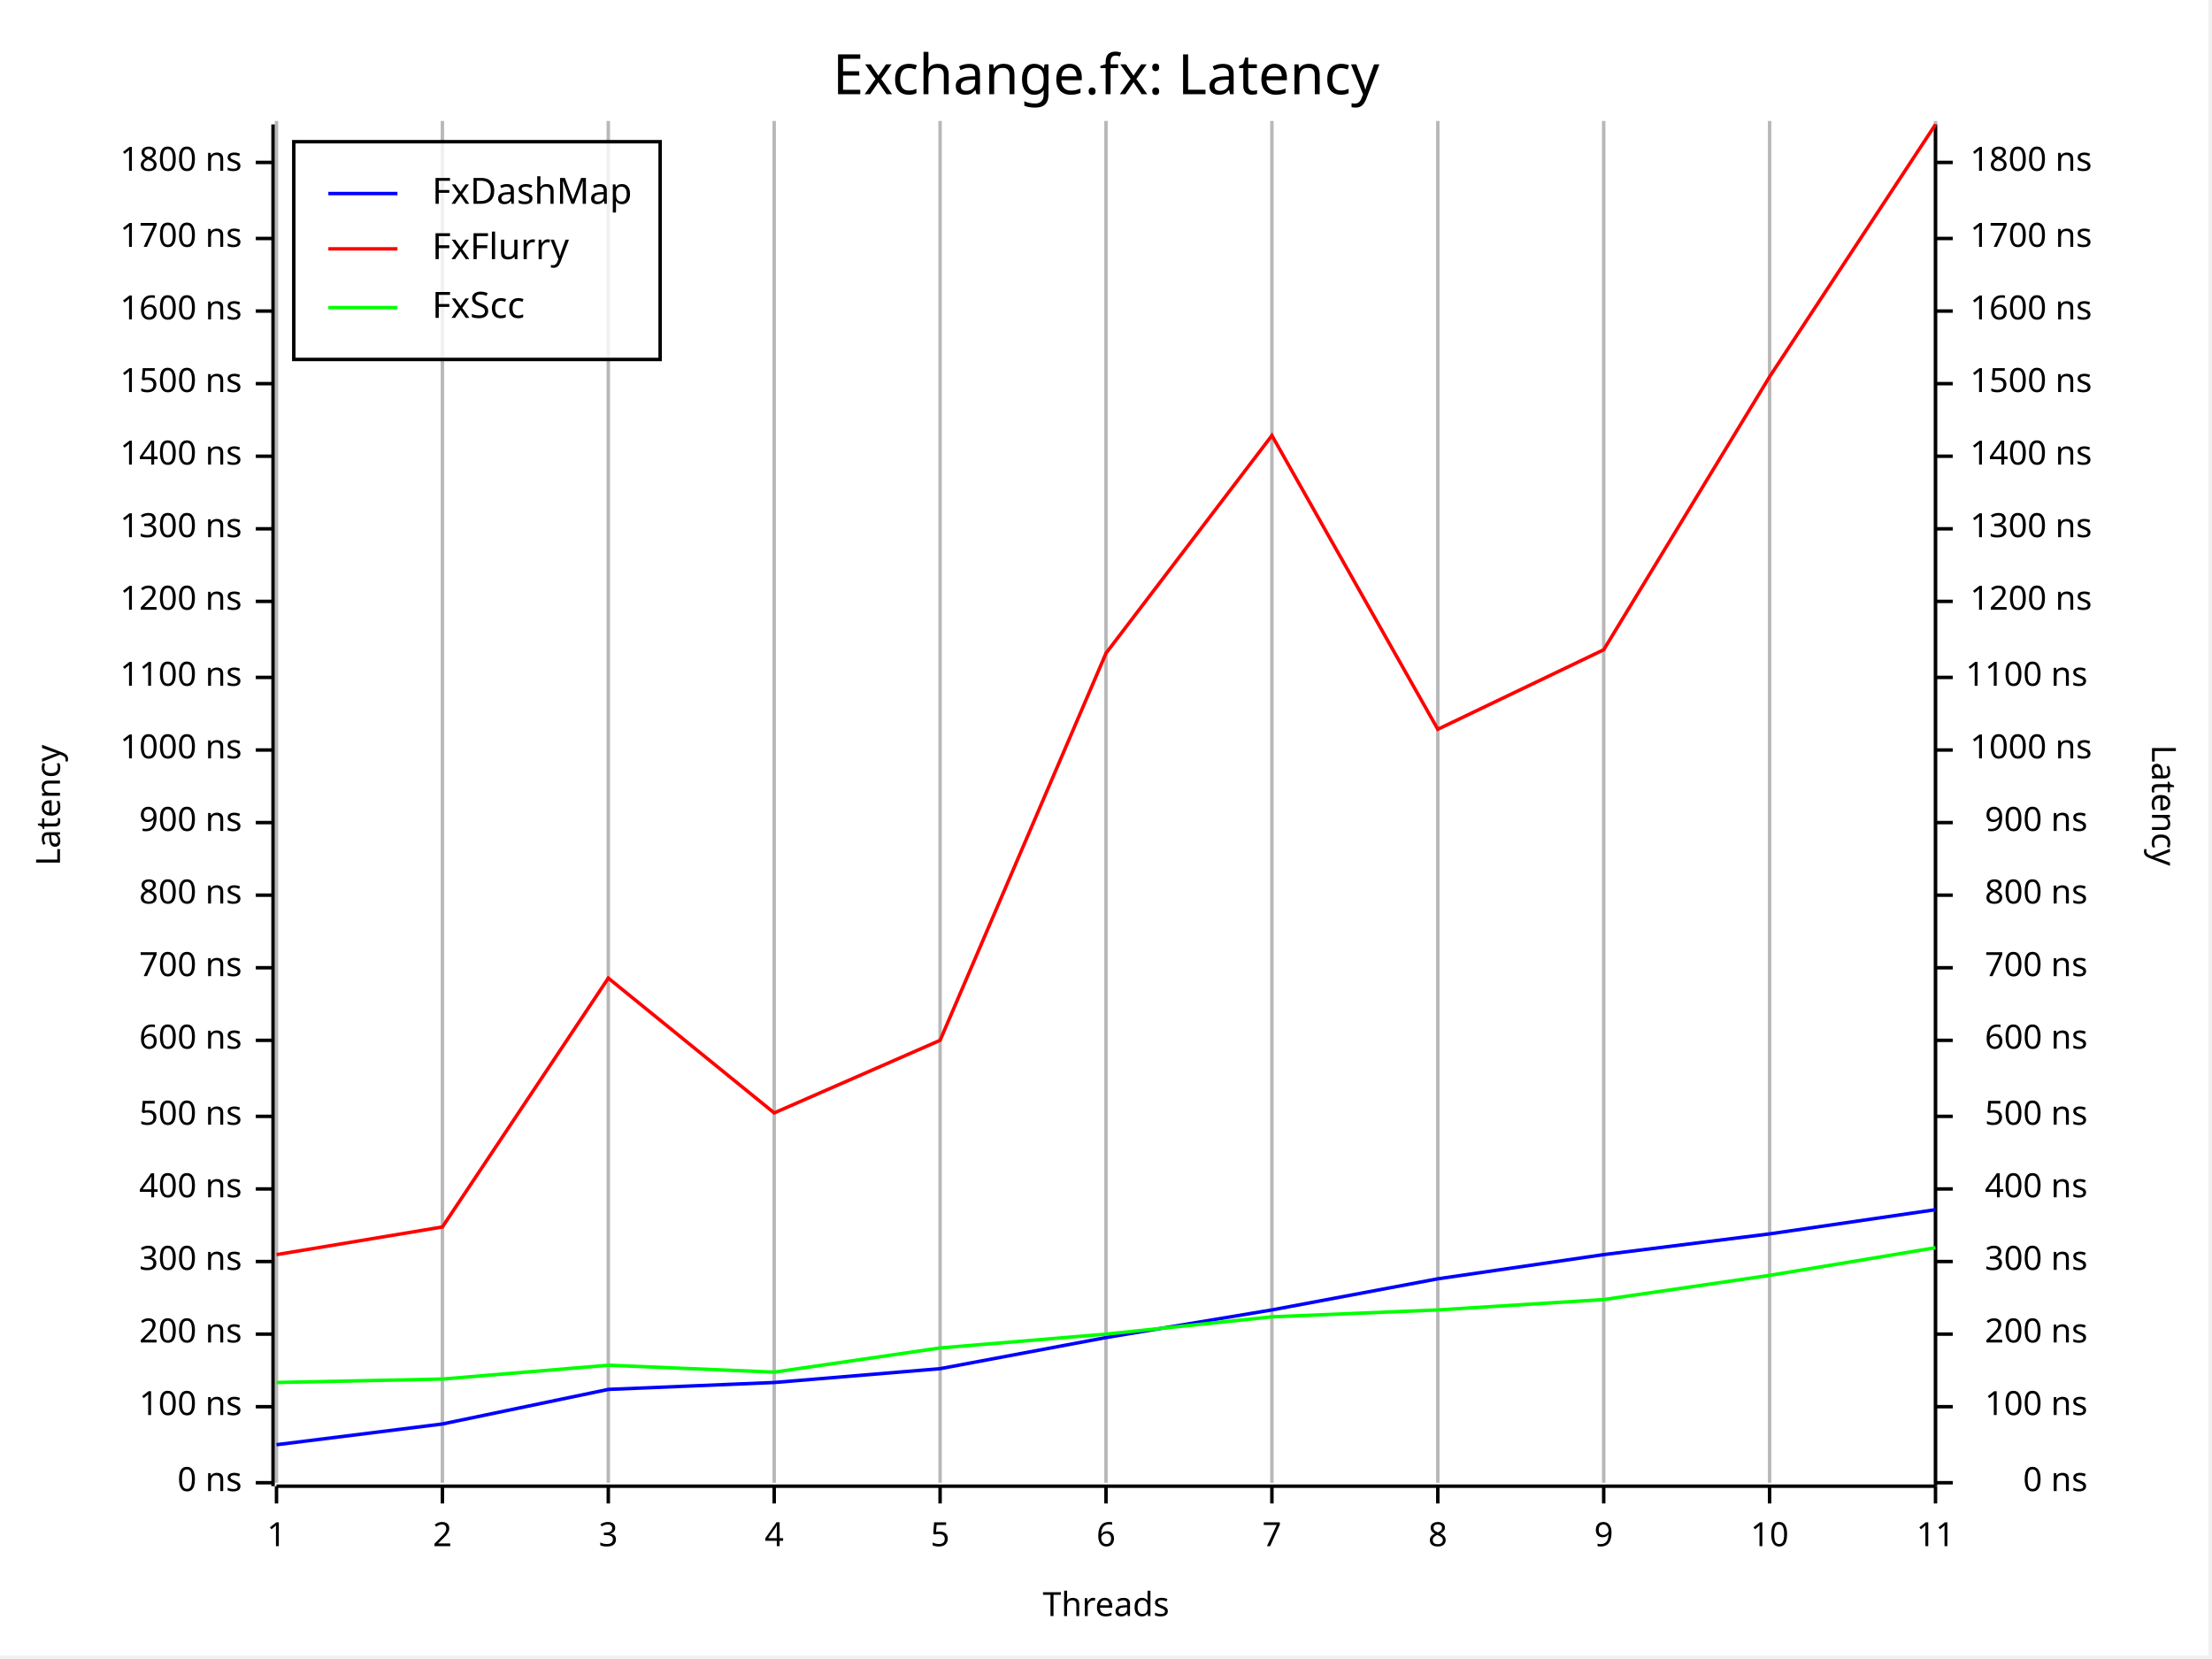
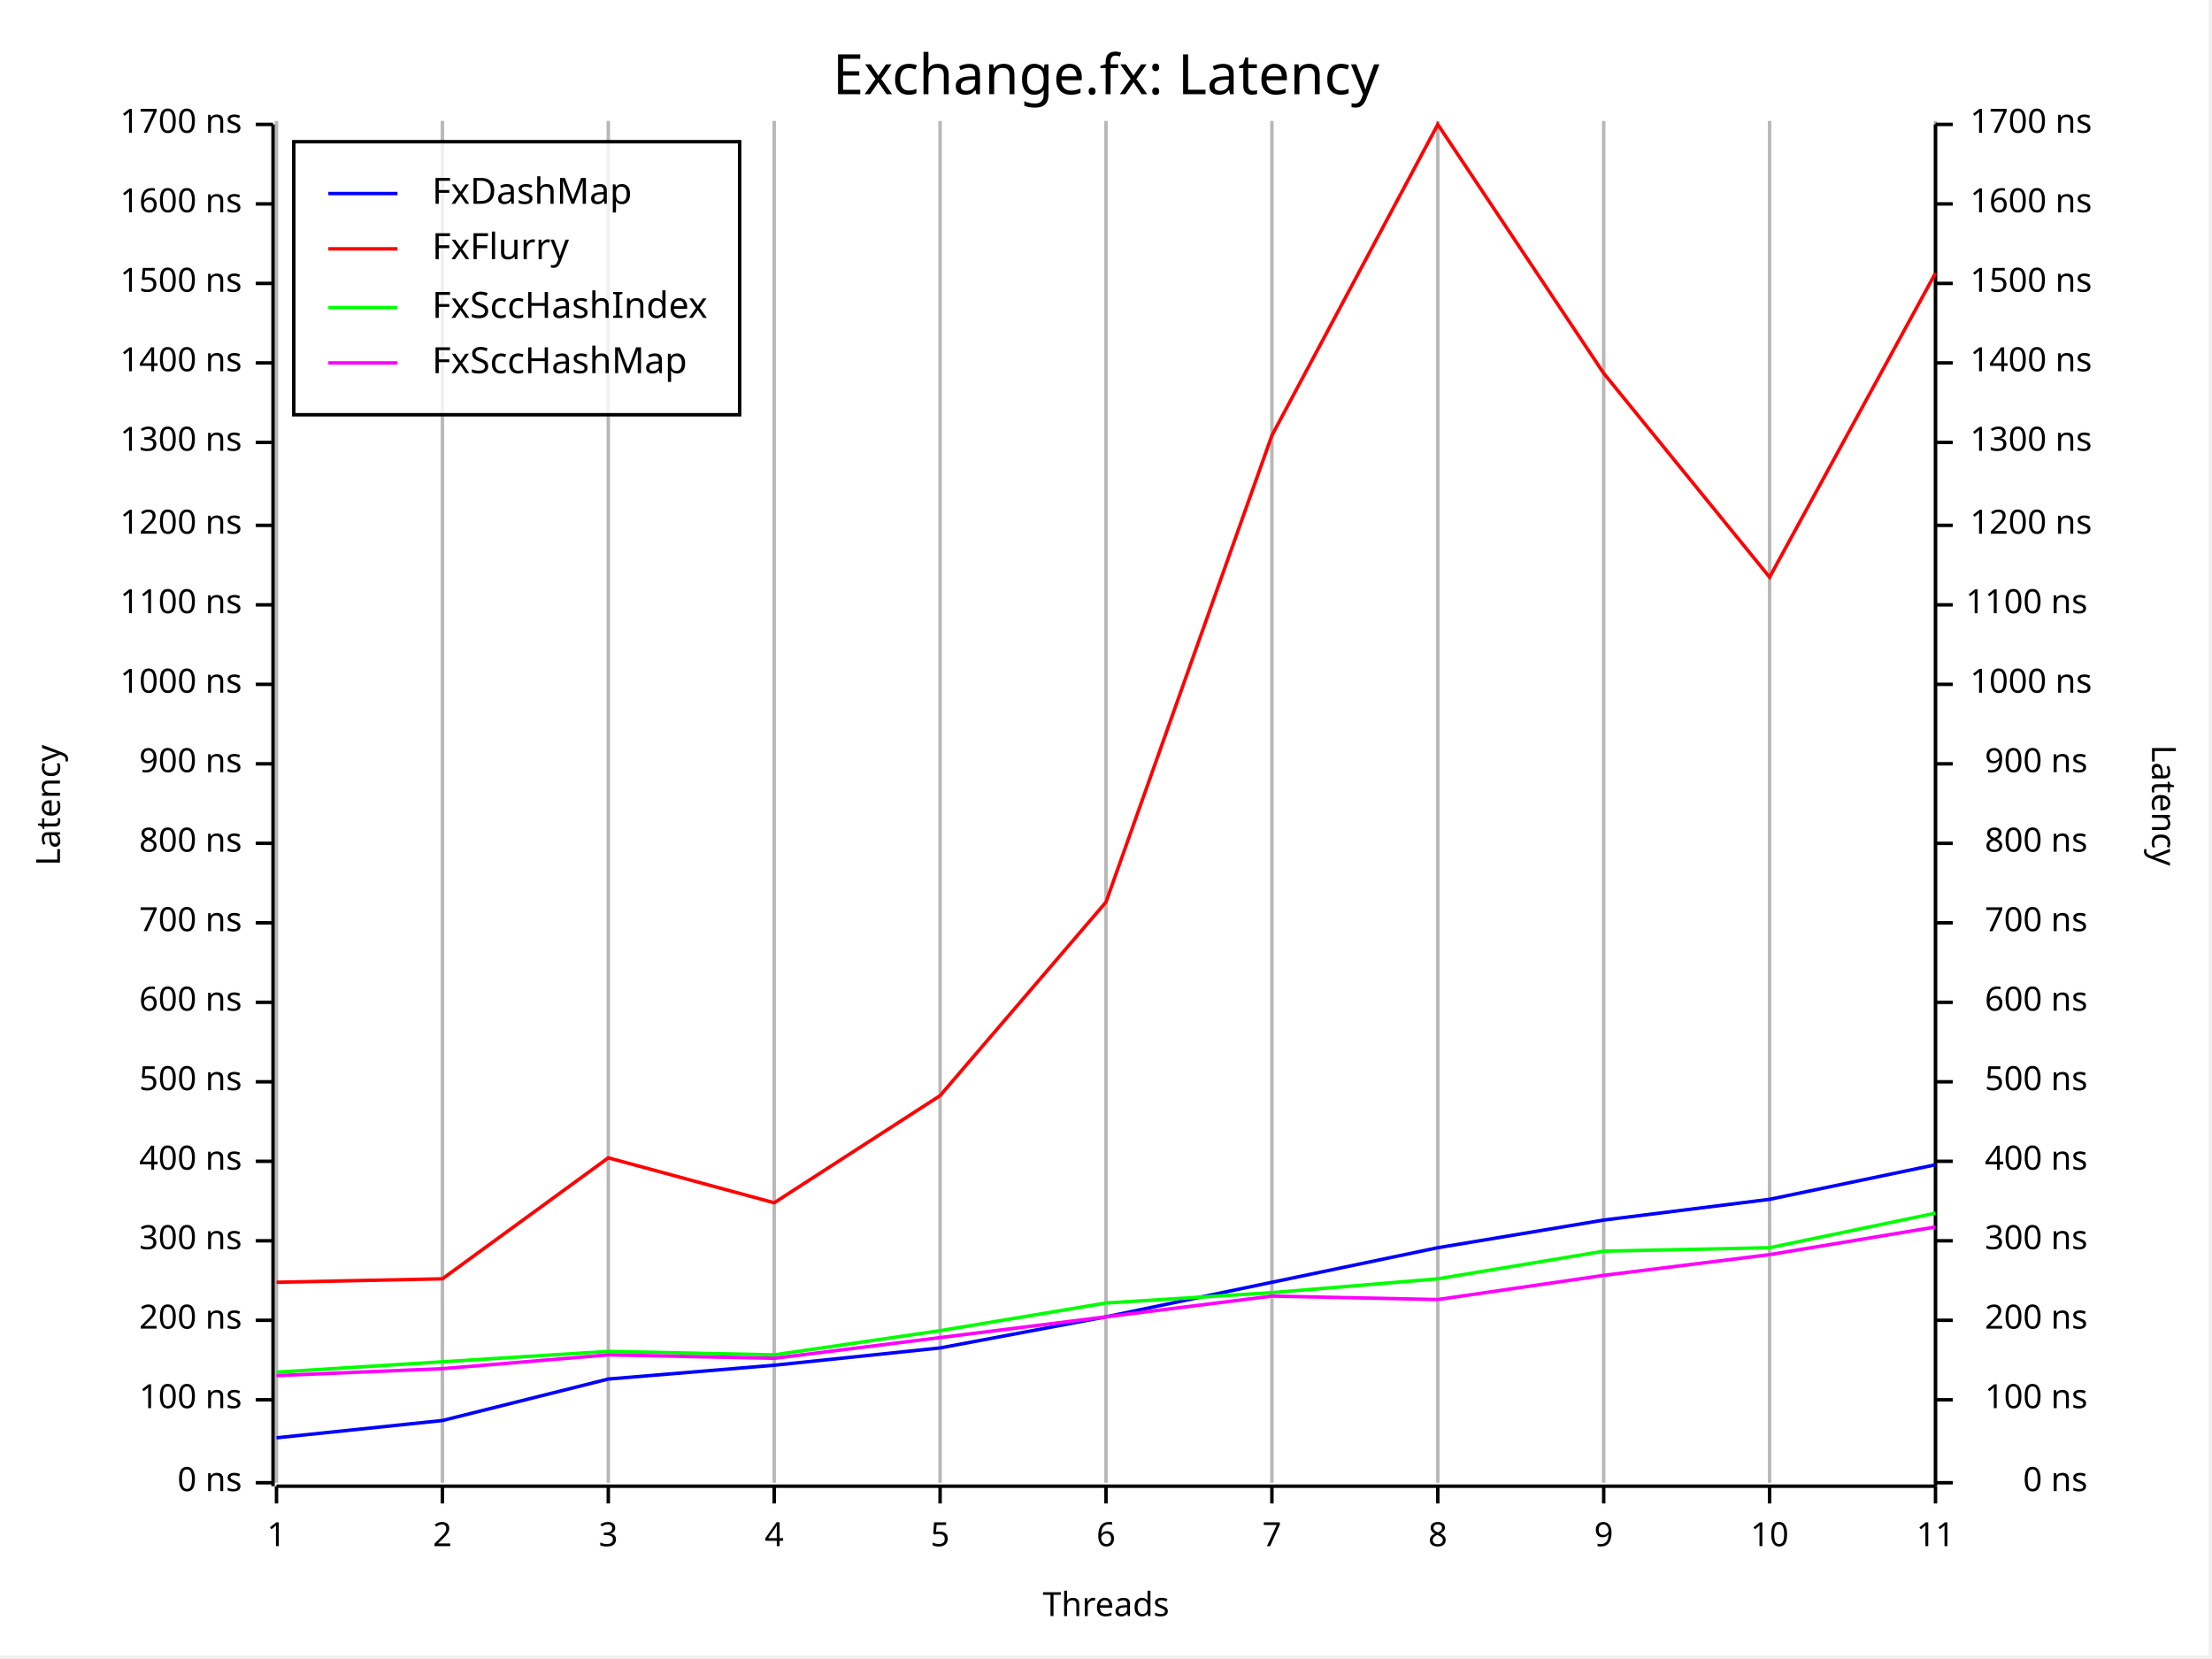
<svg xmlns="http://www.w3.org/2000/svg" width="640" height="480" viewBox="0 0 640 480">
  <rect x="0" y="0" width="639" height="479" opacity="1" fill="#FFFFFF" stroke="none" />
  <text x="320" y="15" dy="0.76em" text-anchor="middle" font-family="Fira Code" font-size="16.129" opacity="1" fill="#000000">
Exchange.fx: Latency
</text>
  <line opacity="0.1" stroke="#000000" stroke-width="1" x1="80" y1="429" x2="80" y2="35" />
  <line opacity="0.1" stroke="#000000" stroke-width="1" x1="128" y1="429" x2="128" y2="35" />
  <line opacity="0.1" stroke="#000000" stroke-width="1" x1="176" y1="429" x2="176" y2="35" />
  <line opacity="0.1" stroke="#000000" stroke-width="1" x1="224" y1="429" x2="224" y2="35" />
  <line opacity="0.1" stroke="#000000" stroke-width="1" x1="272" y1="429" x2="272" y2="35" />
  <line opacity="0.1" stroke="#000000" stroke-width="1" x1="320" y1="429" x2="320" y2="35" />
  <line opacity="0.1" stroke="#000000" stroke-width="1" x1="368" y1="429" x2="368" y2="35" />
  <line opacity="0.1" stroke="#000000" stroke-width="1" x1="416" y1="429" x2="416" y2="35" />
  <line opacity="0.1" stroke="#000000" stroke-width="1" x1="464" y1="429" x2="464" y2="35" />
  <line opacity="0.1" stroke="#000000" stroke-width="1" x1="512" y1="429" x2="512" y2="35" />
  <line opacity="0.1" stroke="#000000" stroke-width="1" x1="560" y1="429" x2="560" y2="35" />
  <text x="10" y="233" dy="0.76em" text-anchor="middle" font-family="sans-serif" font-size="9.677" opacity="1" fill="#000000" transform="rotate(270, 10, 233)">
Latency
</text>
  <text x="320" y="470" dy="-0.5ex" text-anchor="middle" font-family="sans-serif" font-size="9.677" opacity="1" fill="#000000">
Threads
</text>
  <text x="630" y="233" dy="0.76em" text-anchor="middle" font-family="sans-serif" font-size="9.677" opacity="1" fill="#000000" transform="rotate(90, 630, 233)">
Latency
</text>
  <line opacity="0.2" stroke="#000000" stroke-width="1" x1="80" y1="429" x2="80" y2="35" />
  <line opacity="0.2" stroke="#000000" stroke-width="1" x1="128" y1="429" x2="128" y2="35" />
  <line opacity="0.2" stroke="#000000" stroke-width="1" x1="176" y1="429" x2="176" y2="35" />
  <line opacity="0.2" stroke="#000000" stroke-width="1" x1="224" y1="429" x2="224" y2="35" />
  <line opacity="0.2" stroke="#000000" stroke-width="1" x1="272" y1="429" x2="272" y2="35" />
  <line opacity="0.2" stroke="#000000" stroke-width="1" x1="320" y1="429" x2="320" y2="35" />
  <line opacity="0.2" stroke="#000000" stroke-width="1" x1="368" y1="429" x2="368" y2="35" />
  <line opacity="0.2" stroke="#000000" stroke-width="1" x1="416" y1="429" x2="416" y2="35" />
  <line opacity="0.2" stroke="#000000" stroke-width="1" x1="464" y1="429" x2="464" y2="35" />
  <line opacity="0.2" stroke="#000000" stroke-width="1" x1="512" y1="429" x2="512" y2="35" />
  <line opacity="0.2" stroke="#000000" stroke-width="1" x1="560" y1="429" x2="560" y2="35" />
  <polyline fill="none" opacity="1" stroke="#000000" stroke-width="1" points="79,36 79,430 " />
  <text x="70" y="429" dy="0.5ex" text-anchor="end" font-family="sans-serif" font-size="9.677" opacity="1" fill="#000000">
0 ns
</text>
  <polyline fill="none" opacity="1" stroke="#000000" stroke-width="1" points="74,429 79,429 " />
-   <text x="70" y="407" dy="0.5ex" text-anchor="end" font-family="sans-serif" font-size="9.677" opacity="1" fill="#000000">
+   <text x="70" y="405" dy="0.5ex" text-anchor="end" font-family="sans-serif" font-size="9.677" opacity="1" fill="#000000">
100 ns
</text>
-   <polyline fill="none" opacity="1" stroke="#000000" stroke-width="1" points="74,407 79,407 " />
-   <text x="70" y="386" dy="0.5ex" text-anchor="end" font-family="sans-serif" font-size="9.677" opacity="1" fill="#000000">
+   <polyline fill="none" opacity="1" stroke="#000000" stroke-width="1" points="74,405 79,405 " />
+   <text x="70" y="382" dy="0.5ex" text-anchor="end" font-family="sans-serif" font-size="9.677" opacity="1" fill="#000000">
200 ns
</text>
-   <polyline fill="none" opacity="1" stroke="#000000" stroke-width="1" points="74,386 79,386 " />
-   <text x="70" y="365" dy="0.5ex" text-anchor="end" font-family="sans-serif" font-size="9.677" opacity="1" fill="#000000">
+   <polyline fill="none" opacity="1" stroke="#000000" stroke-width="1" points="74,382 79,382 " />
+   <text x="70" y="359" dy="0.5ex" text-anchor="end" font-family="sans-serif" font-size="9.677" opacity="1" fill="#000000">
300 ns
</text>
-   <polyline fill="none" opacity="1" stroke="#000000" stroke-width="1" points="74,365 79,365 " />
-   <text x="70" y="344" dy="0.5ex" text-anchor="end" font-family="sans-serif" font-size="9.677" opacity="1" fill="#000000">
+   <polyline fill="none" opacity="1" stroke="#000000" stroke-width="1" points="74,359 79,359 " />
+   <text x="70" y="336" dy="0.5ex" text-anchor="end" font-family="sans-serif" font-size="9.677" opacity="1" fill="#000000">
400 ns
</text>
-   <polyline fill="none" opacity="1" stroke="#000000" stroke-width="1" points="74,344 79,344 " />
-   <text x="70" y="323" dy="0.5ex" text-anchor="end" font-family="sans-serif" font-size="9.677" opacity="1" fill="#000000">
+   <polyline fill="none" opacity="1" stroke="#000000" stroke-width="1" points="74,336 79,336 " />
+   <text x="70" y="313" dy="0.5ex" text-anchor="end" font-family="sans-serif" font-size="9.677" opacity="1" fill="#000000">
500 ns
</text>
-   <polyline fill="none" opacity="1" stroke="#000000" stroke-width="1" points="74,323 79,323 " />
-   <text x="70" y="301" dy="0.5ex" text-anchor="end" font-family="sans-serif" font-size="9.677" opacity="1" fill="#000000">
+   <polyline fill="none" opacity="1" stroke="#000000" stroke-width="1" points="74,313 79,313 " />
+   <text x="70" y="290" dy="0.5ex" text-anchor="end" font-family="sans-serif" font-size="9.677" opacity="1" fill="#000000">
600 ns
</text>
-   <polyline fill="none" opacity="1" stroke="#000000" stroke-width="1" points="74,301 79,301 " />
-   <text x="70" y="280" dy="0.5ex" text-anchor="end" font-family="sans-serif" font-size="9.677" opacity="1" fill="#000000">
+   <polyline fill="none" opacity="1" stroke="#000000" stroke-width="1" points="74,290 79,290 " />
+   <text x="70" y="267" dy="0.5ex" text-anchor="end" font-family="sans-serif" font-size="9.677" opacity="1" fill="#000000">
700 ns
</text>
-   <polyline fill="none" opacity="1" stroke="#000000" stroke-width="1" points="74,280 79,280 " />
-   <text x="70" y="259" dy="0.5ex" text-anchor="end" font-family="sans-serif" font-size="9.677" opacity="1" fill="#000000">
+   <polyline fill="none" opacity="1" stroke="#000000" stroke-width="1" points="74,267 79,267 " />
+   <text x="70" y="244" dy="0.5ex" text-anchor="end" font-family="sans-serif" font-size="9.677" opacity="1" fill="#000000">
800 ns
</text>
-   <polyline fill="none" opacity="1" stroke="#000000" stroke-width="1" points="74,259 79,259 " />
-   <text x="70" y="238" dy="0.5ex" text-anchor="end" font-family="sans-serif" font-size="9.677" opacity="1" fill="#000000">
+   <polyline fill="none" opacity="1" stroke="#000000" stroke-width="1" points="74,244 79,244 " />
+   <text x="70" y="221" dy="0.5ex" text-anchor="end" font-family="sans-serif" font-size="9.677" opacity="1" fill="#000000">
900 ns
</text>
-   <polyline fill="none" opacity="1" stroke="#000000" stroke-width="1" points="74,238 79,238 " />
-   <text x="70" y="217" dy="0.5ex" text-anchor="end" font-family="sans-serif" font-size="9.677" opacity="1" fill="#000000">
+   <polyline fill="none" opacity="1" stroke="#000000" stroke-width="1" points="74,221 79,221 " />
+   <text x="70" y="198" dy="0.5ex" text-anchor="end" font-family="sans-serif" font-size="9.677" opacity="1" fill="#000000">
1000 ns
</text>
-   <polyline fill="none" opacity="1" stroke="#000000" stroke-width="1" points="74,217 79,217 " />
-   <text x="70" y="196" dy="0.5ex" text-anchor="end" font-family="sans-serif" font-size="9.677" opacity="1" fill="#000000">
+   <polyline fill="none" opacity="1" stroke="#000000" stroke-width="1" points="74,198 79,198 " />
+   <text x="70" y="175" dy="0.5ex" text-anchor="end" font-family="sans-serif" font-size="9.677" opacity="1" fill="#000000">
1100 ns
</text>
-   <polyline fill="none" opacity="1" stroke="#000000" stroke-width="1" points="74,196 79,196 " />
-   <text x="70" y="174" dy="0.5ex" text-anchor="end" font-family="sans-serif" font-size="9.677" opacity="1" fill="#000000">
+   <polyline fill="none" opacity="1" stroke="#000000" stroke-width="1" points="74,175 79,175 " />
+   <text x="70" y="152" dy="0.5ex" text-anchor="end" font-family="sans-serif" font-size="9.677" opacity="1" fill="#000000">
1200 ns
</text>
-   <polyline fill="none" opacity="1" stroke="#000000" stroke-width="1" points="74,174 79,174 " />
-   <text x="70" y="153" dy="0.5ex" text-anchor="end" font-family="sans-serif" font-size="9.677" opacity="1" fill="#000000">
+   <polyline fill="none" opacity="1" stroke="#000000" stroke-width="1" points="74,152 79,152 " />
+   <text x="70" y="128" dy="0.5ex" text-anchor="end" font-family="sans-serif" font-size="9.677" opacity="1" fill="#000000">
1300 ns
</text>
-   <polyline fill="none" opacity="1" stroke="#000000" stroke-width="1" points="74,153 79,153 " />
-   <text x="70" y="132" dy="0.5ex" text-anchor="end" font-family="sans-serif" font-size="9.677" opacity="1" fill="#000000">
+   <polyline fill="none" opacity="1" stroke="#000000" stroke-width="1" points="74,128 79,128 " />
+   <text x="70" y="105" dy="0.5ex" text-anchor="end" font-family="sans-serif" font-size="9.677" opacity="1" fill="#000000">
1400 ns
</text>
-   <polyline fill="none" opacity="1" stroke="#000000" stroke-width="1" points="74,132 79,132 " />
-   <text x="70" y="111" dy="0.5ex" text-anchor="end" font-family="sans-serif" font-size="9.677" opacity="1" fill="#000000">
+   <polyline fill="none" opacity="1" stroke="#000000" stroke-width="1" points="74,105 79,105 " />
+   <text x="70" y="82" dy="0.5ex" text-anchor="end" font-family="sans-serif" font-size="9.677" opacity="1" fill="#000000">
1500 ns
</text>
-   <polyline fill="none" opacity="1" stroke="#000000" stroke-width="1" points="74,111 79,111 " />
-   <text x="70" y="90" dy="0.5ex" text-anchor="end" font-family="sans-serif" font-size="9.677" opacity="1" fill="#000000">
+   <polyline fill="none" opacity="1" stroke="#000000" stroke-width="1" points="74,82 79,82 " />
+   <text x="70" y="59" dy="0.5ex" text-anchor="end" font-family="sans-serif" font-size="9.677" opacity="1" fill="#000000">
1600 ns
</text>
-   <polyline fill="none" opacity="1" stroke="#000000" stroke-width="1" points="74,90 79,90 " />
-   <text x="70" y="69" dy="0.5ex" text-anchor="end" font-family="sans-serif" font-size="9.677" opacity="1" fill="#000000">
+   <polyline fill="none" opacity="1" stroke="#000000" stroke-width="1" points="74,59 79,59 " />
+   <text x="70" y="36" dy="0.5ex" text-anchor="end" font-family="sans-serif" font-size="9.677" opacity="1" fill="#000000">
1700 ns
</text>
-   <polyline fill="none" opacity="1" stroke="#000000" stroke-width="1" points="74,69 79,69 " />
-   <text x="70" y="47" dy="0.5ex" text-anchor="end" font-family="sans-serif" font-size="9.677" opacity="1" fill="#000000">
- 1800 ns
- </text>
-   <polyline fill="none" opacity="1" stroke="#000000" stroke-width="1" points="74,47 79,47 " />
+   <polyline fill="none" opacity="1" stroke="#000000" stroke-width="1" points="74,36 79,36 " />
  <polyline fill="none" opacity="1" stroke="#000000" stroke-width="1" points="80,430 560,430 " />
  <text x="80" y="440" dy="0.76em" text-anchor="middle" font-family="sans-serif" font-size="9.677" opacity="1" fill="#000000">
1
</text>
  <polyline fill="none" opacity="1" stroke="#000000" stroke-width="1" points="80,430 80,435 " />
  <text x="128" y="440" dy="0.76em" text-anchor="middle" font-family="sans-serif" font-size="9.677" opacity="1" fill="#000000">
2
</text>
  <polyline fill="none" opacity="1" stroke="#000000" stroke-width="1" points="128,430 128,435 " />
  <text x="176" y="440" dy="0.76em" text-anchor="middle" font-family="sans-serif" font-size="9.677" opacity="1" fill="#000000">
3
</text>
  <polyline fill="none" opacity="1" stroke="#000000" stroke-width="1" points="176,430 176,435 " />
  <text x="224" y="440" dy="0.76em" text-anchor="middle" font-family="sans-serif" font-size="9.677" opacity="1" fill="#000000">
4
</text>
  <polyline fill="none" opacity="1" stroke="#000000" stroke-width="1" points="224,430 224,435 " />
  <text x="272" y="440" dy="0.76em" text-anchor="middle" font-family="sans-serif" font-size="9.677" opacity="1" fill="#000000">
5
</text>
  <polyline fill="none" opacity="1" stroke="#000000" stroke-width="1" points="272,430 272,435 " />
  <text x="320" y="440" dy="0.76em" text-anchor="middle" font-family="sans-serif" font-size="9.677" opacity="1" fill="#000000">
6
</text>
  <polyline fill="none" opacity="1" stroke="#000000" stroke-width="1" points="320,430 320,435 " />
  <text x="368" y="440" dy="0.76em" text-anchor="middle" font-family="sans-serif" font-size="9.677" opacity="1" fill="#000000">
7
</text>
  <polyline fill="none" opacity="1" stroke="#000000" stroke-width="1" points="368,430 368,435 " />
  <text x="416" y="440" dy="0.76em" text-anchor="middle" font-family="sans-serif" font-size="9.677" opacity="1" fill="#000000">
8
</text>
  <polyline fill="none" opacity="1" stroke="#000000" stroke-width="1" points="416,430 416,435 " />
  <text x="464" y="440" dy="0.76em" text-anchor="middle" font-family="sans-serif" font-size="9.677" opacity="1" fill="#000000">
9
</text>
  <polyline fill="none" opacity="1" stroke="#000000" stroke-width="1" points="464,430 464,435 " />
  <text x="512" y="440" dy="0.76em" text-anchor="middle" font-family="sans-serif" font-size="9.677" opacity="1" fill="#000000">
10
</text>
  <polyline fill="none" opacity="1" stroke="#000000" stroke-width="1" points="512,430 512,435 " />
  <text x="560" y="440" dy="0.76em" text-anchor="middle" font-family="sans-serif" font-size="9.677" opacity="1" fill="#000000">
11
</text>
  <polyline fill="none" opacity="1" stroke="#000000" stroke-width="1" points="560,430 560,435 " />
  <polyline fill="none" opacity="1" stroke="#000000" stroke-width="1" points="560,36 560,430 " />
  <text x="604" y="429" dy="0.5ex" text-anchor="end" font-family="sans-serif" font-size="9.677" opacity="1" fill="#000000">
0 ns
</text>
  <polyline fill="none" opacity="1" stroke="#000000" stroke-width="1" points="560,429 565,429 " />
-   <text x="604" y="407" dy="0.5ex" text-anchor="end" font-family="sans-serif" font-size="9.677" opacity="1" fill="#000000">
+   <text x="604" y="405" dy="0.5ex" text-anchor="end" font-family="sans-serif" font-size="9.677" opacity="1" fill="#000000">
100 ns
</text>
-   <polyline fill="none" opacity="1" stroke="#000000" stroke-width="1" points="560,407 565,407 " />
-   <text x="604" y="386" dy="0.5ex" text-anchor="end" font-family="sans-serif" font-size="9.677" opacity="1" fill="#000000">
+   <polyline fill="none" opacity="1" stroke="#000000" stroke-width="1" points="560,405 565,405 " />
+   <text x="604" y="382" dy="0.5ex" text-anchor="end" font-family="sans-serif" font-size="9.677" opacity="1" fill="#000000">
200 ns
</text>
-   <polyline fill="none" opacity="1" stroke="#000000" stroke-width="1" points="560,386 565,386 " />
-   <text x="604" y="365" dy="0.5ex" text-anchor="end" font-family="sans-serif" font-size="9.677" opacity="1" fill="#000000">
+   <polyline fill="none" opacity="1" stroke="#000000" stroke-width="1" points="560,382 565,382 " />
+   <text x="604" y="359" dy="0.5ex" text-anchor="end" font-family="sans-serif" font-size="9.677" opacity="1" fill="#000000">
300 ns
</text>
-   <polyline fill="none" opacity="1" stroke="#000000" stroke-width="1" points="560,365 565,365 " />
-   <text x="604" y="344" dy="0.5ex" text-anchor="end" font-family="sans-serif" font-size="9.677" opacity="1" fill="#000000">
+   <polyline fill="none" opacity="1" stroke="#000000" stroke-width="1" points="560,359 565,359 " />
+   <text x="604" y="336" dy="0.5ex" text-anchor="end" font-family="sans-serif" font-size="9.677" opacity="1" fill="#000000">
400 ns
</text>
-   <polyline fill="none" opacity="1" stroke="#000000" stroke-width="1" points="560,344 565,344 " />
-   <text x="604" y="323" dy="0.5ex" text-anchor="end" font-family="sans-serif" font-size="9.677" opacity="1" fill="#000000">
+   <polyline fill="none" opacity="1" stroke="#000000" stroke-width="1" points="560,336 565,336 " />
+   <text x="604" y="313" dy="0.5ex" text-anchor="end" font-family="sans-serif" font-size="9.677" opacity="1" fill="#000000">
500 ns
</text>
-   <polyline fill="none" opacity="1" stroke="#000000" stroke-width="1" points="560,323 565,323 " />
-   <text x="604" y="301" dy="0.5ex" text-anchor="end" font-family="sans-serif" font-size="9.677" opacity="1" fill="#000000">
+   <polyline fill="none" opacity="1" stroke="#000000" stroke-width="1" points="560,313 565,313 " />
+   <text x="604" y="290" dy="0.5ex" text-anchor="end" font-family="sans-serif" font-size="9.677" opacity="1" fill="#000000">
600 ns
</text>
-   <polyline fill="none" opacity="1" stroke="#000000" stroke-width="1" points="560,301 565,301 " />
-   <text x="604" y="280" dy="0.5ex" text-anchor="end" font-family="sans-serif" font-size="9.677" opacity="1" fill="#000000">
+   <polyline fill="none" opacity="1" stroke="#000000" stroke-width="1" points="560,290 565,290 " />
+   <text x="604" y="267" dy="0.5ex" text-anchor="end" font-family="sans-serif" font-size="9.677" opacity="1" fill="#000000">
700 ns
</text>
-   <polyline fill="none" opacity="1" stroke="#000000" stroke-width="1" points="560,280 565,280 " />
-   <text x="604" y="259" dy="0.5ex" text-anchor="end" font-family="sans-serif" font-size="9.677" opacity="1" fill="#000000">
+   <polyline fill="none" opacity="1" stroke="#000000" stroke-width="1" points="560,267 565,267 " />
+   <text x="604" y="244" dy="0.5ex" text-anchor="end" font-family="sans-serif" font-size="9.677" opacity="1" fill="#000000">
800 ns
</text>
-   <polyline fill="none" opacity="1" stroke="#000000" stroke-width="1" points="560,259 565,259 " />
-   <text x="604" y="238" dy="0.5ex" text-anchor="end" font-family="sans-serif" font-size="9.677" opacity="1" fill="#000000">
+   <polyline fill="none" opacity="1" stroke="#000000" stroke-width="1" points="560,244 565,244 " />
+   <text x="604" y="221" dy="0.5ex" text-anchor="end" font-family="sans-serif" font-size="9.677" opacity="1" fill="#000000">
900 ns
</text>
-   <polyline fill="none" opacity="1" stroke="#000000" stroke-width="1" points="560,238 565,238 " />
-   <text x="570" y="217" dy="0.5ex" text-anchor="start" font-family="sans-serif" font-size="9.677" opacity="1" fill="#000000">
+   <polyline fill="none" opacity="1" stroke="#000000" stroke-width="1" points="560,221 565,221 " />
+   <text x="570" y="198" dy="0.5ex" text-anchor="start" font-family="sans-serif" font-size="9.677" opacity="1" fill="#000000">
1000 ns
</text>
-   <polyline fill="none" opacity="1" stroke="#000000" stroke-width="1" points="560,217 565,217 " />
-   <text x="604" y="196" dy="0.5ex" text-anchor="end" font-family="sans-serif" font-size="9.677" opacity="1" fill="#000000">
+   <polyline fill="none" opacity="1" stroke="#000000" stroke-width="1" points="560,198 565,198 " />
+   <text x="604" y="175" dy="0.5ex" text-anchor="end" font-family="sans-serif" font-size="9.677" opacity="1" fill="#000000">
1100 ns
</text>
-   <polyline fill="none" opacity="1" stroke="#000000" stroke-width="1" points="560,196 565,196 " />
-   <text x="570" y="174" dy="0.5ex" text-anchor="start" font-family="sans-serif" font-size="9.677" opacity="1" fill="#000000">
+   <polyline fill="none" opacity="1" stroke="#000000" stroke-width="1" points="560,175 565,175 " />
+   <text x="570" y="152" dy="0.5ex" text-anchor="start" font-family="sans-serif" font-size="9.677" opacity="1" fill="#000000">
1200 ns
</text>
-   <polyline fill="none" opacity="1" stroke="#000000" stroke-width="1" points="560,174 565,174 " />
-   <text x="570" y="153" dy="0.5ex" text-anchor="start" font-family="sans-serif" font-size="9.677" opacity="1" fill="#000000">
+   <polyline fill="none" opacity="1" stroke="#000000" stroke-width="1" points="560,152 565,152 " />
+   <text x="570" y="128" dy="0.5ex" text-anchor="start" font-family="sans-serif" font-size="9.677" opacity="1" fill="#000000">
1300 ns
</text>
-   <polyline fill="none" opacity="1" stroke="#000000" stroke-width="1" points="560,153 565,153 " />
-   <text x="570" y="132" dy="0.5ex" text-anchor="start" font-family="sans-serif" font-size="9.677" opacity="1" fill="#000000">
+   <polyline fill="none" opacity="1" stroke="#000000" stroke-width="1" points="560,128 565,128 " />
+   <text x="570" y="105" dy="0.5ex" text-anchor="start" font-family="sans-serif" font-size="9.677" opacity="1" fill="#000000">
1400 ns
</text>
-   <polyline fill="none" opacity="1" stroke="#000000" stroke-width="1" points="560,132 565,132 " />
-   <text x="570" y="111" dy="0.5ex" text-anchor="start" font-family="sans-serif" font-size="9.677" opacity="1" fill="#000000">
+   <polyline fill="none" opacity="1" stroke="#000000" stroke-width="1" points="560,105 565,105 " />
+   <text x="570" y="82" dy="0.5ex" text-anchor="start" font-family="sans-serif" font-size="9.677" opacity="1" fill="#000000">
1500 ns
</text>
-   <polyline fill="none" opacity="1" stroke="#000000" stroke-width="1" points="560,111 565,111 " />
-   <text x="570" y="90" dy="0.5ex" text-anchor="start" font-family="sans-serif" font-size="9.677" opacity="1" fill="#000000">
+   <polyline fill="none" opacity="1" stroke="#000000" stroke-width="1" points="560,82 565,82 " />
+   <text x="570" y="59" dy="0.5ex" text-anchor="start" font-family="sans-serif" font-size="9.677" opacity="1" fill="#000000">
1600 ns
</text>
-   <polyline fill="none" opacity="1" stroke="#000000" stroke-width="1" points="560,90 565,90 " />
-   <text x="570" y="69" dy="0.5ex" text-anchor="start" font-family="sans-serif" font-size="9.677" opacity="1" fill="#000000">
+   <polyline fill="none" opacity="1" stroke="#000000" stroke-width="1" points="560,59 565,59 " />
+   <text x="570" y="36" dy="0.5ex" text-anchor="start" font-family="sans-serif" font-size="9.677" opacity="1" fill="#000000">
1700 ns
</text>
-   <polyline fill="none" opacity="1" stroke="#000000" stroke-width="1" points="560,69 565,69 " />
-   <text x="570" y="47" dy="0.5ex" text-anchor="start" font-family="sans-serif" font-size="9.677" opacity="1" fill="#000000">
- 1800 ns
- </text>
-   <polyline fill="none" opacity="1" stroke="#000000" stroke-width="1" points="560,47 565,47 " />
-   <polyline fill="none" opacity="1" stroke="#0000FF" stroke-width="1" points="80,418 128,412 176,402 224,400 272,396 320,387 368,379 416,370 464,363 512,357 560,350 " />
-   <polyline fill="none" opacity="1" stroke="#FF0000" stroke-width="1" points="80,363 128,355 176,283 224,322 272,301 320,189 368,126 416,211 464,188 512,109 560,36 " />
-   <polyline fill="none" opacity="1" stroke="#00FF00" stroke-width="1" points="80,400 128,399 176,395 224,397 272,390 320,386 368,381 416,379 464,376 512,369 560,361 " />
-   <rect x="85" y="41" width="106" height="63" opacity="0.8" fill="#FFFFFF" stroke="none" />
-   <rect x="85" y="41" width="106" height="63" opacity="1" fill="none" stroke="#000000" />
+   <polyline fill="none" opacity="1" stroke="#000000" stroke-width="1" points="560,36 565,36 " />
+   <polyline fill="none" opacity="1" stroke="#0000FF" stroke-width="1" points="80,416 128,411 176,399 224,395 272,390 320,381 368,371 416,361 464,353 512,347 560,337 " />
+   <polyline fill="none" opacity="1" stroke="#FF0000" stroke-width="1" points="80,371 128,370 176,335 224,348 272,317 320,261 368,126 416,36 464,108 512,167 560,79 " />
+   <polyline fill="none" opacity="1" stroke="#00FF00" stroke-width="1" points="80,397 128,394 176,391 224,392 272,385 320,377 368,374 416,370 464,362 512,361 560,351 " />
+   <polyline fill="none" opacity="1" stroke="#FF00FF" stroke-width="1" points="80,398 128,396 176,392 224,393 272,387 320,381 368,375 416,376 464,369 512,363 560,355 " />
+   <rect x="85" y="41" width="129" height="79" opacity="0.8" fill="#FFFFFF" stroke="none" />
+   <rect x="85" y="41" width="129" height="79" opacity="1" fill="none" stroke="#000000" />
  <text x="125" y="51" dy="0.76em" text-anchor="start" font-family="Fira Code" font-size="10.484" opacity="1" fill="#000000">
FxDashMap
</text>
  <text x="125" y="67" dy="0.76em" text-anchor="start" font-family="Fira Code" font-size="10.484" opacity="1" fill="#000000">
FxFlurry
</text>
  <text x="125" y="84" dy="0.76em" text-anchor="start" font-family="Fira Code" font-size="10.484" opacity="1" fill="#000000">
- FxScc
+ FxSccHashIndex
+ </text>
+   <text x="125" y="100" dy="0.76em" text-anchor="start" font-family="Fira Code" font-size="10.484" opacity="1" fill="#000000">
+ FxSccHashMap
</text>
  <polyline fill="none" opacity="1" stroke="#0000FF" stroke-width="1" points="95,56 115,56 " />
  <polyline fill="none" opacity="1" stroke="#FF0000" stroke-width="1" points="95,72 115,72 " />
  <polyline fill="none" opacity="1" stroke="#00FF00" stroke-width="1" points="95,89 115,89 " />
+   <polyline fill="none" opacity="1" stroke="#FF00FF" stroke-width="1" points="95,105 115,105 " />
</svg>
